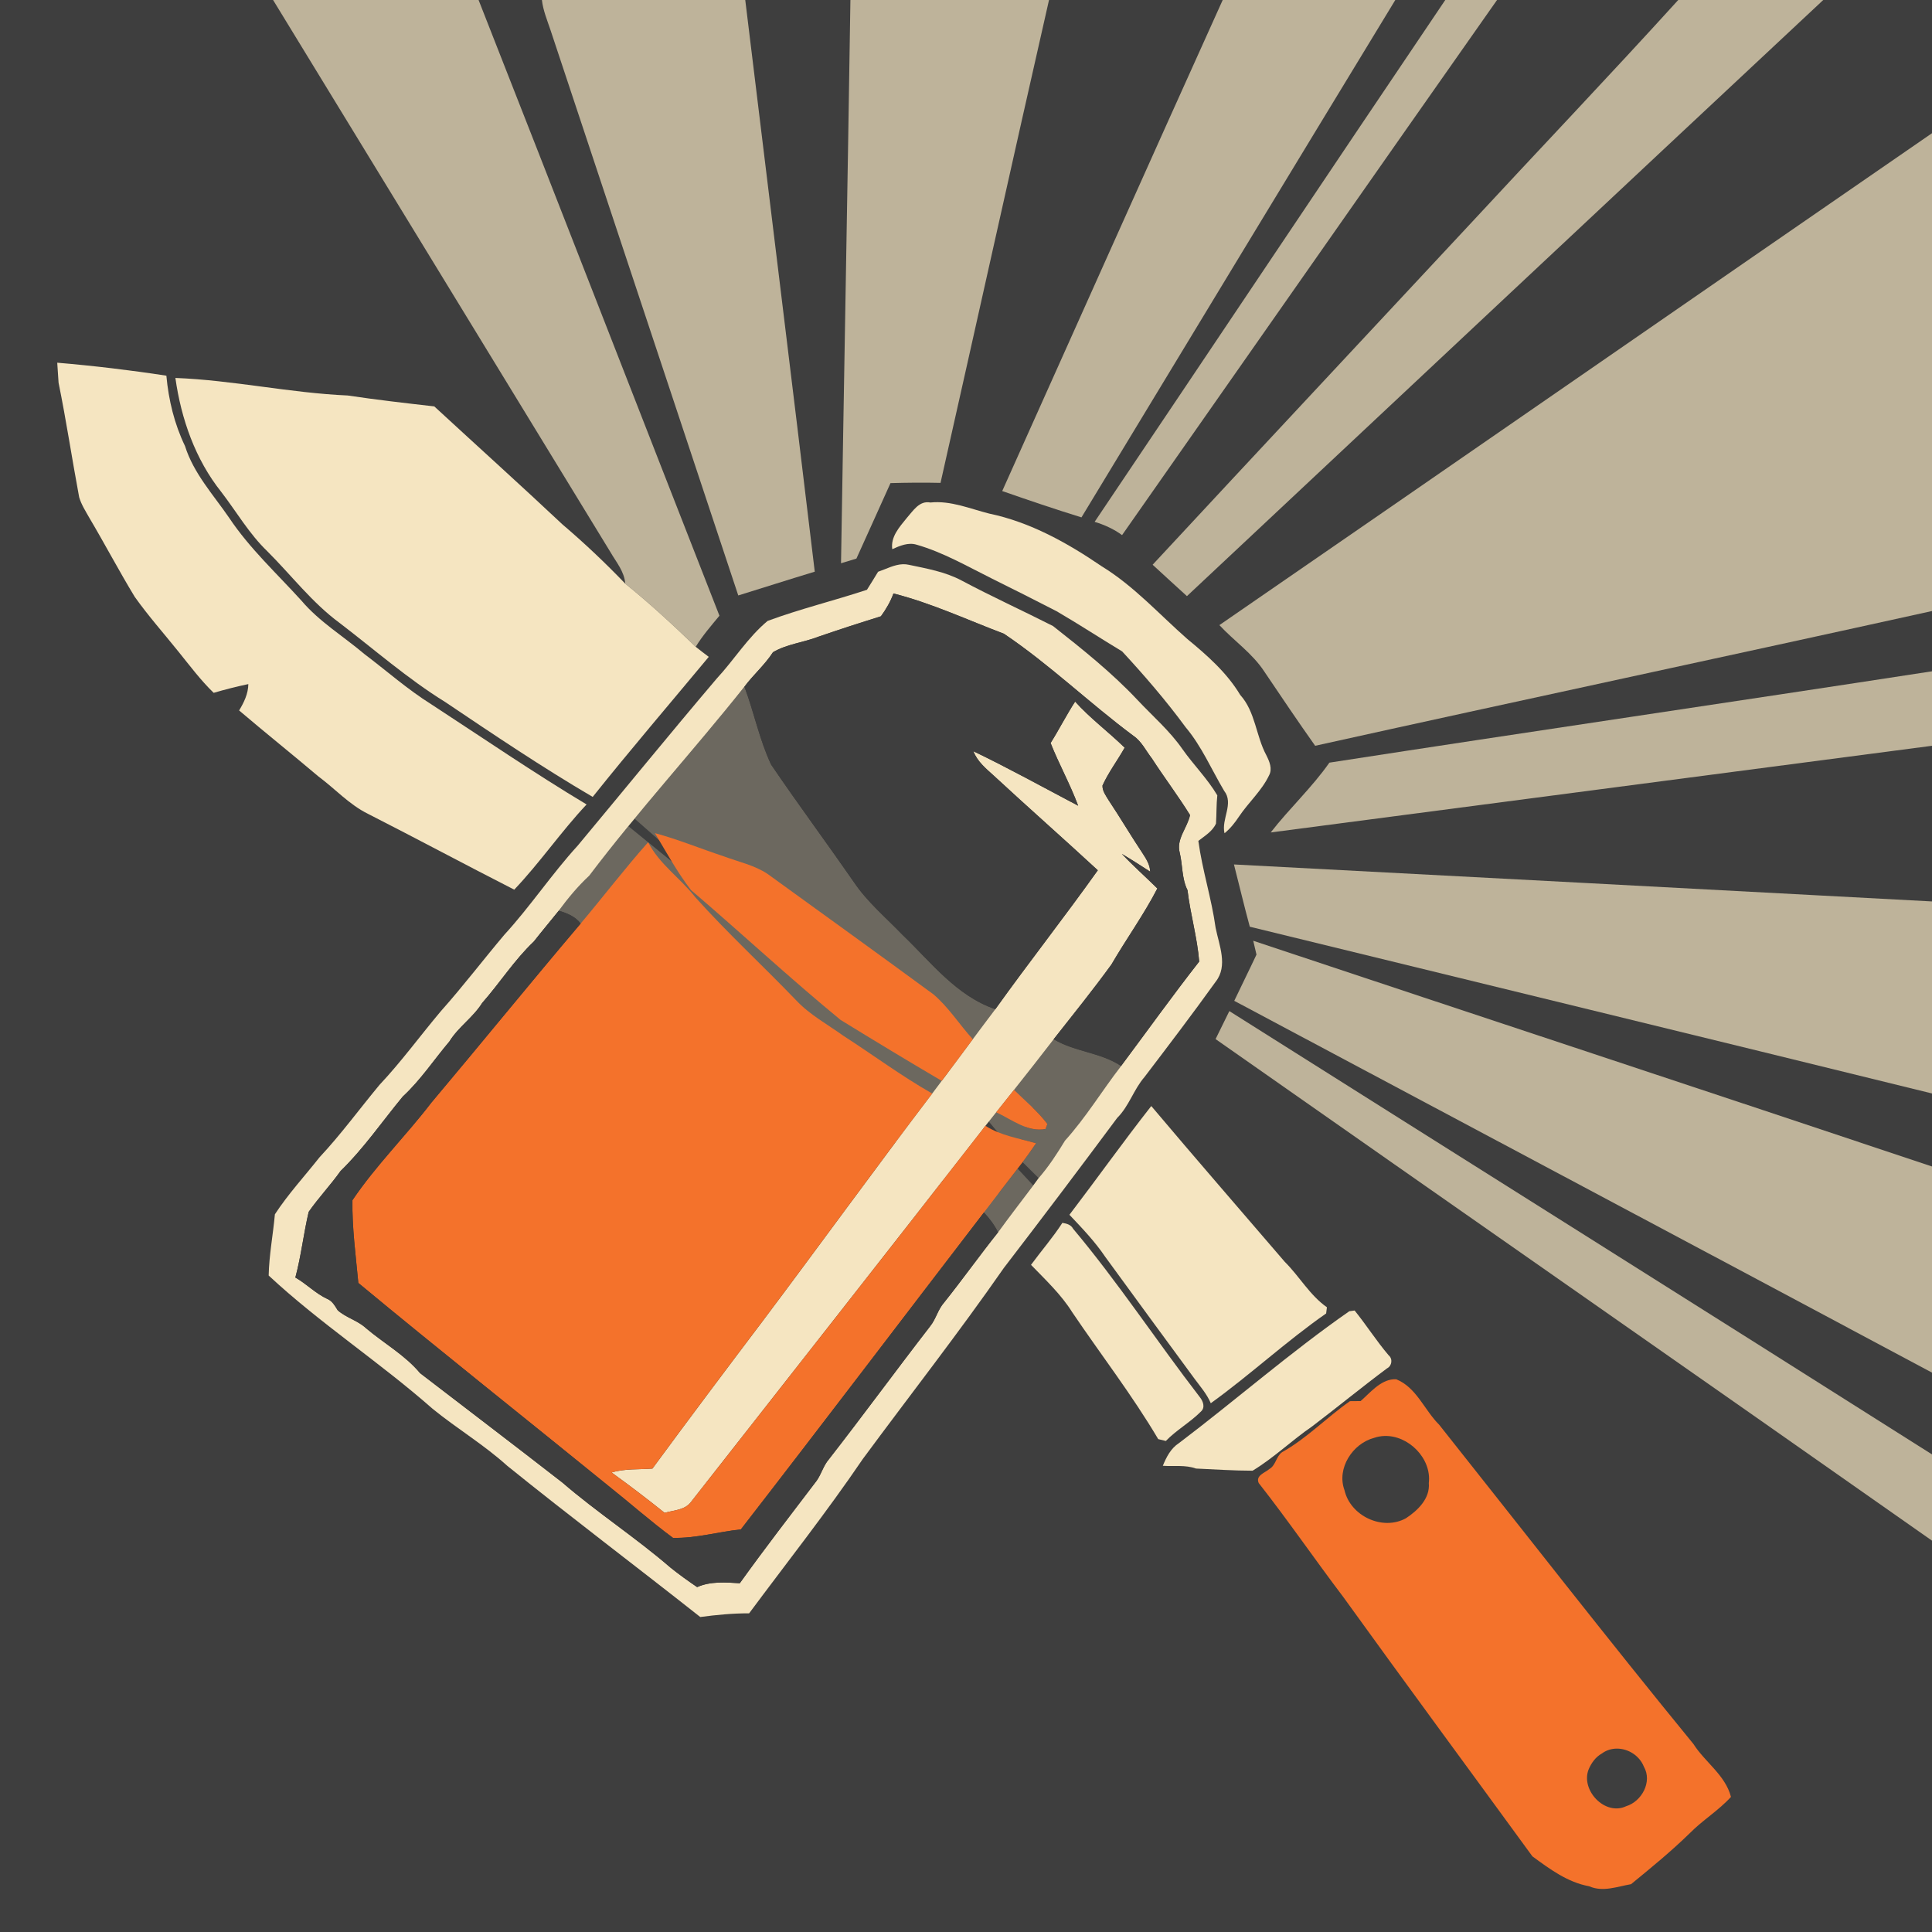
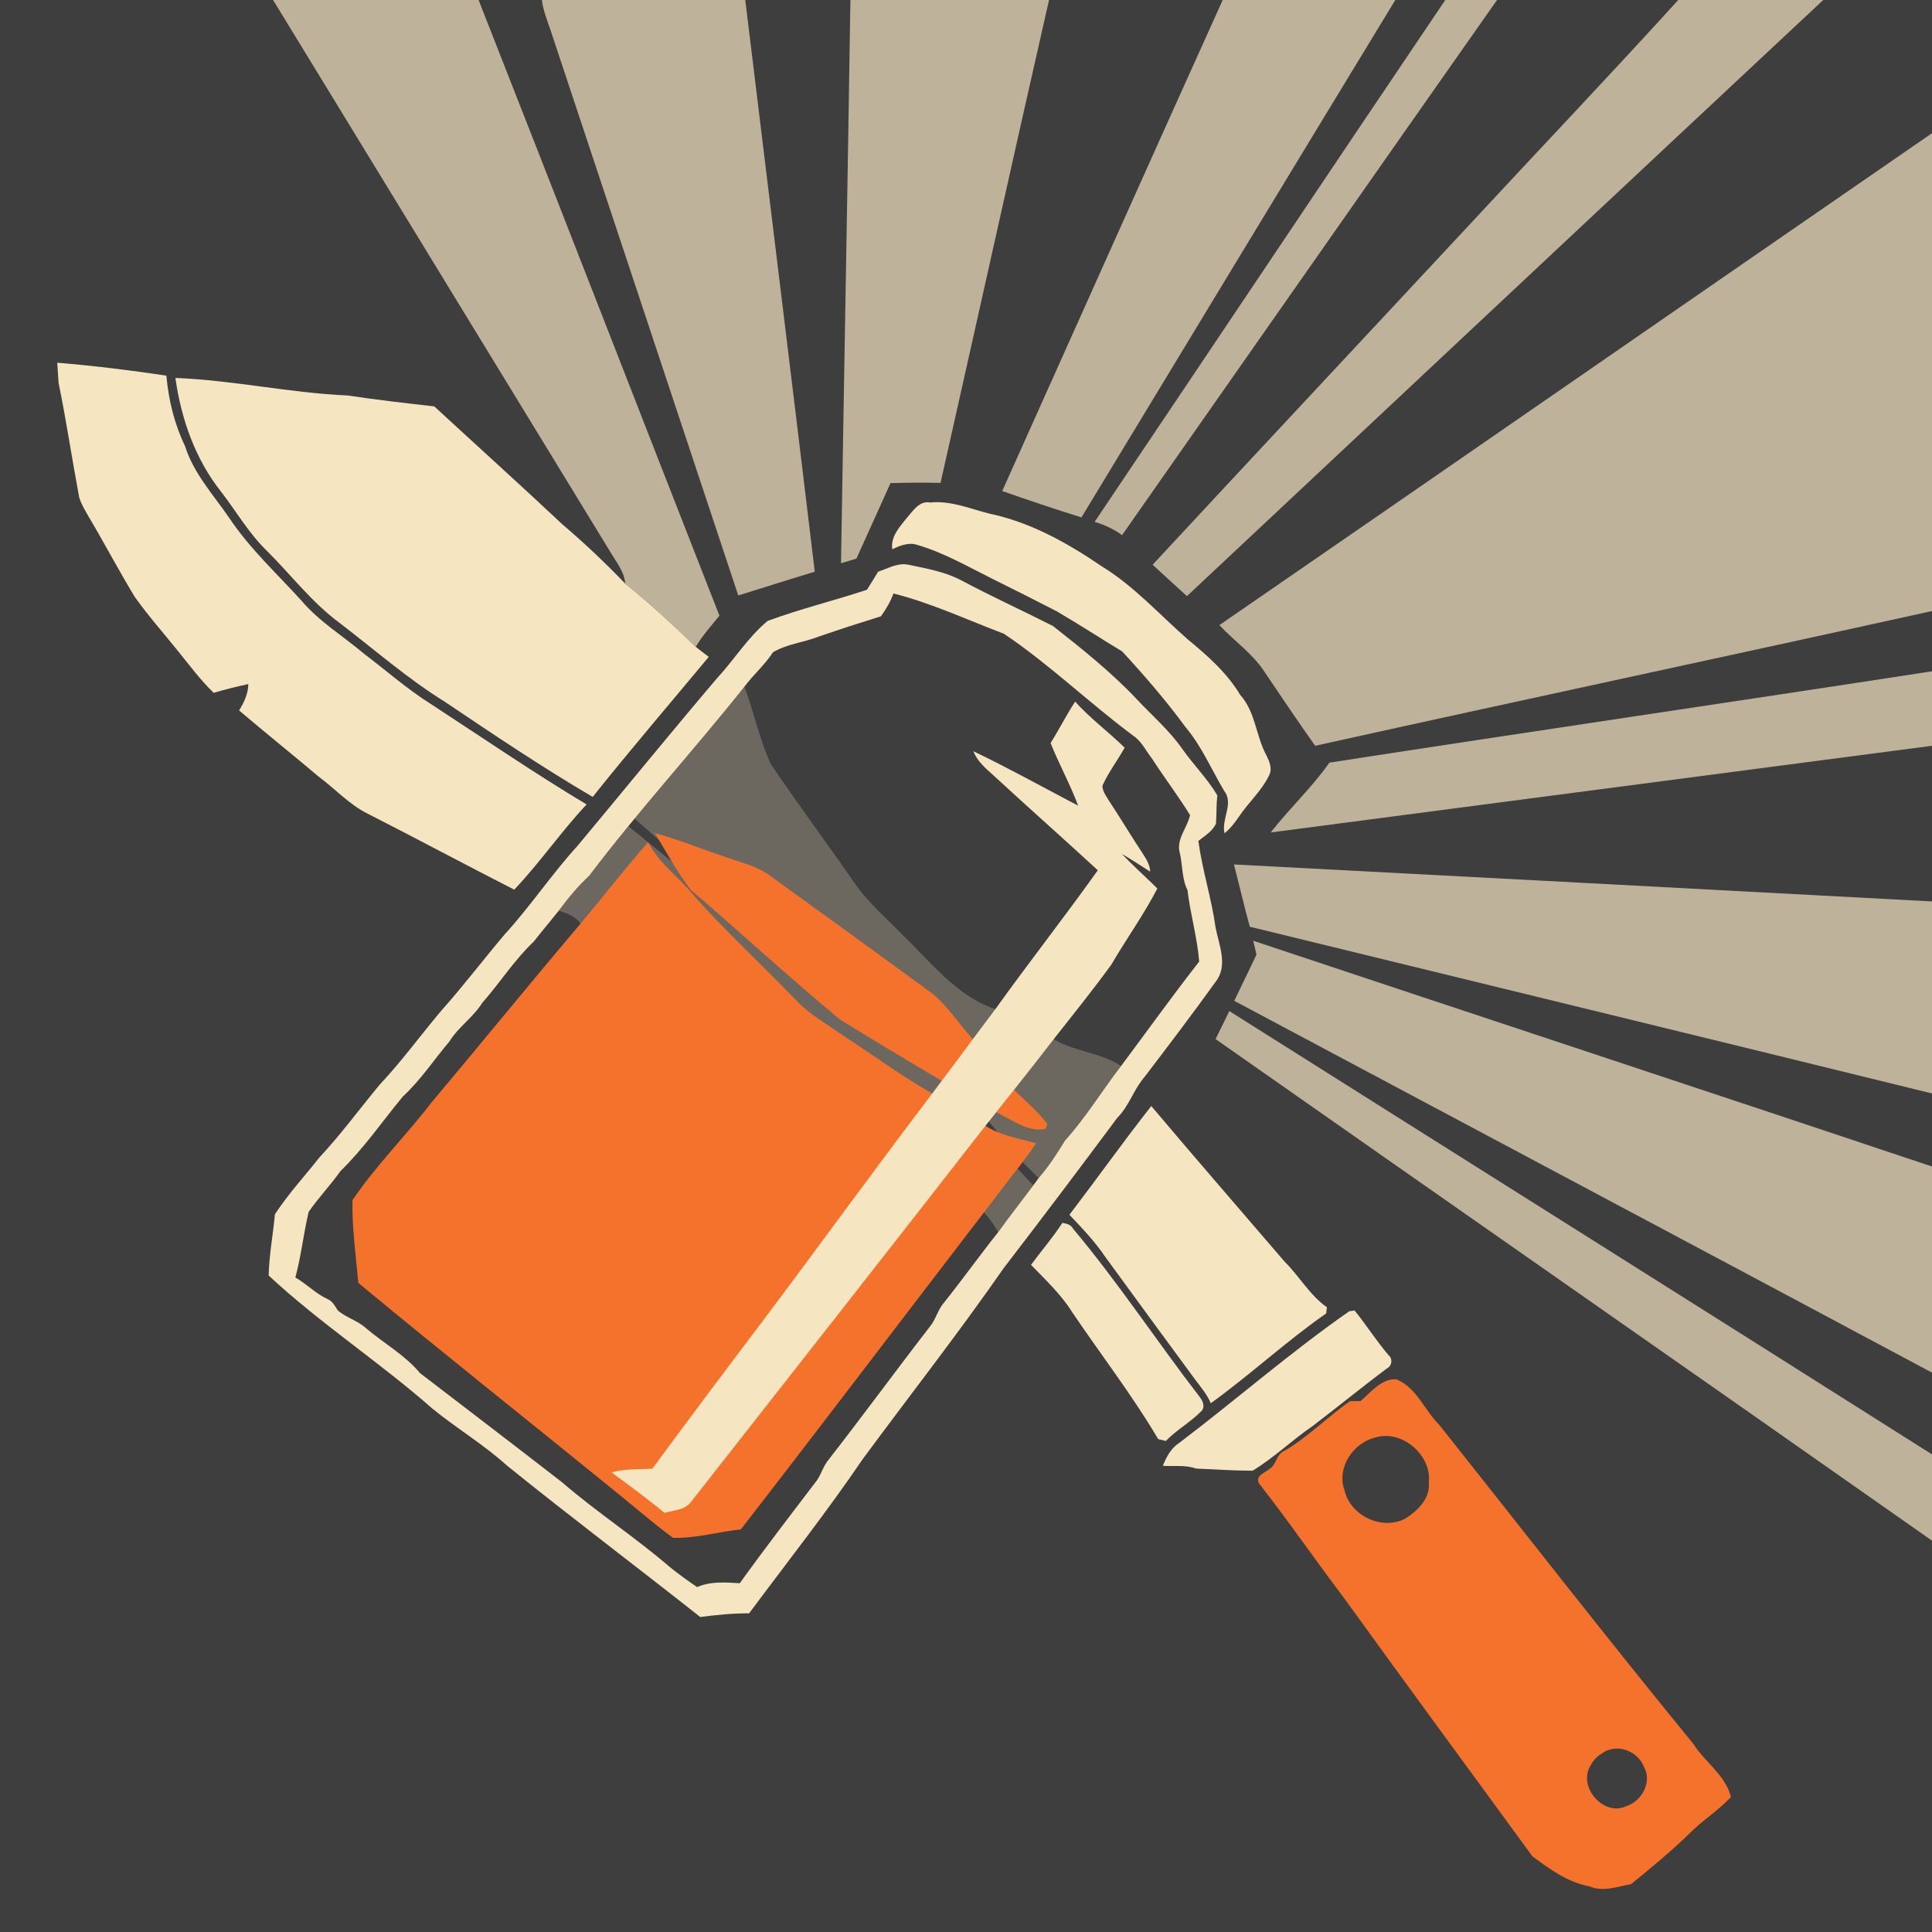
<svg xmlns="http://www.w3.org/2000/svg" width="1280" height="1280" viewBox="0 0 1024 1024" version="1.1" id="svg2">
  <defs id="defs72" />
-   <rect style="fill:#3e3e3e;fill-opacity:1;fill-rule:nonzero;stroke:none" id="rect3051" width="1024" height="1024" x="0" y="2.2737368e-013" />
-   <path d="m 144.74,0 108.92,0 c 42.78,108.68 85.04,217.58 127.66,326.34 -4.4,5.32 -8.96,10.56 -12.58,16.48 -12.06,-11.62 -24.34,-22.98 -37.36,-33.48 -0.42,-6.38 -4.76,-11.38 -7.82,-16.68 C 263.92,195.12 204.36,97.54 144.74,0 z" id="path6" style="fill:#beb39a" />
-   <path d="M 287.22,0 395,0 c 12.26,101 24.76,201.98 36.84,303 -13.54,4.1 -27.02,8.42 -40.54,12.6 C 358.12,215.7 324.96,115.82 291.78,15.94 290.02,10.7 287.86,5.54 287.22,0 z" id="path8" style="fill:#beb39a" />
-   <path d="M 450.74,0 556,0 c -19.4,85.26 -38.26,170.64 -57.5,255.94 -8.84,-0.22 -17.68,-0.12 -26.52,0.12 -6.04,13.34 -12,26.7 -18.06,40 -2.72,0.82 -5.44,1.66 -8.16,2.48 1.6,-99.52 3.48,-199.02 4.98,-298.54 z" id="path10" style="fill:#beb39a" />
-   <path d="m 648.06,0 91.48,0 C 683.98,91.32 628.58,182.76 573.2,274.22 c -14.1,-4.36 -28.08,-9.1 -42,-13.96 C 570.16,173.5 608.9,86.66 648.06,0 z" id="path12" style="fill:#beb39a" />
-   <path d="m 766.02,0 27.44,0 C 727.06,94.44 661,189.1 594.72,283.62 590.34,280.4 585.36,278.16 580.18,276.58 642.2,184.44 703.86,92.04 766.02,0 z" id="path14" style="fill:#beb39a" />
-   <path d="m 889.5,0 76.86,0 C 853.82,105.18 741.5,210.6 629.1,315.96 623,310.46 616.98,304.86 610.92,299.32 666.5,239.44 722.34,179.8 778,120.02 815.1,79.94 852.8,40.42 889.5,0 z" id="path16" style="fill:#beb39a" />
-   <path d="M 646.3,331.32 C 772.3,244.56 898.04,157.42 1024,70.6 l 0,253.26 c -108.92,24.06 -218.04,47.3 -326.94,71.42 -9.18,-12.96 -18.06,-26.14 -26.94,-39.32 -6.3,-9.68 -16.06,-16.26 -23.82,-24.64 z" id="path18" style="fill:#beb39a" />
-   <path d="m 30.34,192.24 c 19.34,1.64 38.66,3.94 57.84,6.88 1.18,12.94 4.24,25.58 9.88,37.3 4.56,14.52 15.02,25.8 23.46,38.12 10.82,16.2 25.24,29.46 38.26,43.82 9.5,11.2 22.24,18.88 33.36,28.3 11.82,8.94 22.96,18.82 35.56,26.7 27.3,17.82 54.22,36.24 82.2,53.02 -13.54,14.4 -24.74,30.86 -38.34,45.16 -25.92,-13.22 -51.58,-26.98 -77.5,-40.18 -9.96,-4.9 -17.46,-13.28 -26.28,-19.82 -13.92,-11.78 -28.16,-23.16 -42.04,-34.98 2.58,-4.28 4.82,-8.86 4.88,-13.98 -6.18,1.32 -12.3,2.84 -18.36,4.64 -6.94,-6.7 -12.7,-14.46 -18.74,-21.92 C 86.78,335.66 78.56,326.4 71.4,316.32 63.02,302.52 55.5,288.2 47.26,274.3 c -1.96,-3.48 -4.16,-6.9 -5.3,-10.76 -3.78,-20.2 -6.82,-40.56 -10.92,-60.7 -0.26,-3.54 -0.48,-7.06 -0.7,-10.6 z" id="path22" style="fill:#f5e5c1" />
-   <path d="m 92.96,200.32 c 30.6,1.18 60.74,7.96 91.34,9.3 15.24,2.28 30.56,4.04 45.88,5.78 22.62,20.86 45.48,41.46 67.92,62.54 11.62,9.88 22.72,20.4 33.28,31.4 13.02,10.5 25.3,21.86 37.36,33.48 2.28,1.82 4.58,3.58 6.92,5.32 -20.54,24.72 -41.46,49.12 -61.52,74.24 -26.74,-15.68 -52.46,-33 -78.18,-50.3 C 216.08,359.78 198.5,344.32 179.98,330.16 165.42,319.44 154.42,304.88 141.7,292.2 132.06,282.94 125.36,271.26 117.28,260.74 103.52,243.52 96,221.98 92.96,200.32 z" id="path24" style="fill:#f5e5c1" />
-   <path d="m 480.56,274.6 c 3.38,-3.78 6.64,-9.4 12.56,-8.26 10.84,-1.12 20.94,3.3 31.22,5.88 21.7,4.52 41.46,15.54 59.6,27.94 17.02,10.4 30.46,25.42 45.34,38.5 10.54,8.68 20.96,17.84 28.06,29.66 8.1,8.98 8.3,21.74 13.88,32.04 1.6,3.22 3.3,7.12 1.4,10.62 -3.92,8.2 -10.9,14.32 -15.9,21.78 -2.18,3.28 -4.62,6.4 -7.7,8.88 -1.82,-7.6 5.12,-15.7 -0.22,-22.52 -6.7,-11.28 -11.88,-23.56 -20.38,-33.66 -10.36,-14.1 -21.8,-27.38 -33.66,-40.2 -11.66,-7.02 -23.04,-14.5 -34.82,-21.34 -11.42,-5.86 -22.88,-11.68 -34.4,-17.36 -13,-6.46 -25.7,-13.84 -39.72,-17.86 -4.42,-1.36 -8.92,0.58 -12.9,2.38 -0.94,-6.58 3.82,-11.76 7.64,-16.48 z" id="path26" style="fill:#f5e5c1" />
-   <path style="fill:#6c685f;fill-opacity:1" d="m 394.55,363.95 c -18.87,23.757 -38.897,46.546 -58.2,69.95 l 22.75,20 133.1,102.25 46.4,55.7 2.75,-7.95 c 2.61,0.658 5.227,1.309 7.8,2.05 -2.3,3.38 -4.69,6.74 -7.15,10 0.017,0.017 0.033,0.033 0.05,0.05 2.784,2.803 5.627,5.597 8.45,8.4 5.34,-6.14 9.75,-12.93 13.95,-19.85 11.1,-12.28 19.65,-26.49 29.75,-39.55 -10.775,-7.163 -24.317,-7.507 -35.3,-13.95 -5.739,-4.443 -29.98,-15.974 -31.35,-16.15 -0.036,-0.013 -0.064,-0.038 -0.1,-0.05 l -0.05,0 c -20.534,-7.055 -33.897,-24.836 -49,-39.3 -8.84,-9.2 -18.76,-17.49 -25.9,-28.15 -14.44,-20.84 -29.56,-41.19 -43.8,-62.15 -6.2,-13.18 -9.03,-27.7 -14.15,-41.3 z m -61.5,73.95 c -7.059,8.628 -14.017,17.345 -20.75,26.25 -6.02,5.6 -11.27,11.93 -16.15,18.55 4.38,1.3 8.74,3.02 11.6,6.8 65.429,40.93 147.608,98.93 214,153.4 2.878,3.054 5.363,6.476 7.25,10.25 6.08,-8.38 12.41,-16.57 18.65,-24.85 -2.76,-2.96 -5.54,-5.94 -8.3,-8.9 -3.515,4.496 -6.987,9.012 -10.45,13.55 l 5.35,-8.75 2.6,-7.5 C 526.255,604.761 488.1,559.4 488.1,559.4 L 358.5,458.6 z M 547.3,587 c 2.793,2.731 5.448,5.571 7.8,8.7 l -0.95,2.7 c -3.615,0.723 -7.106,0.106 -10.5,-1.1 z" id="path3057" />
-   <path d="m 478.55,299.05 c -4.545,0.156 -8.893,2.554 -13.15,4 -1.92,3.22 -3.92,6.37 -5.9,9.55 -17.48,5.78 -35.39,10.12 -52.65,16.5 -10.52,8.76 -17.79,20.67 -27.05,30.65 -24.82,29.22 -49.04,58.99 -73.6,88.45 -13.76,15.06 -25.07,32.16 -38.85,47.2 -11.32,13.4 -21.92,27.35 -33.6,40.45 -10.96,12.98 -20.94,26.77 -32.6,39.15 -10.62,12.78 -20.44,26.26 -31.8,38.4 -7.92,10.02 -16.67,19.52 -23.65,30.2 -0.98,10.82 -3.06,21.57 -3.3,32.45 27.12,25.28 58.94,46.01 86.9,70.65 12.9,10.5 27.26,19.07 39.6,30.25 33.68,27.18 68.29,53.26 102.25,80.1 8.6,-1.14 17.22,-1.99 25.9,-1.95 20.2,-27.18 41.21,-53.78 60.25,-81.8 24.9,-33.74 50.79,-66.81 74.75,-101.25 20.26,-26.36 40.26,-52.87 60.1,-79.55 6.28,-6.24 8.71,-15.03 14.45,-21.65 12.74,-16.72 25.49,-33.47 37.75,-50.55 6.62,-8.42 1.79,-19.31 -0.05,-28.55 -2.14,-15.54 -7.05,-30.51 -9.15,-46.05 3.4,-2.68 7.51,-5.08 9.35,-9.2 0.34,-4.98 0.16,-9.99 0.7,-14.95 -5.22,-8.82 -12.57,-16.11 -18.45,-24.45 -6.76,-9.76 -15.84,-17.55 -23.9,-26.15 -13.62,-14.48 -29.19,-26.91 -44.75,-39.15 -16.1,-8.18 -32.56,-15.65 -48.5,-24.15 -8.64,-4.6 -18.42,-6.3 -27.9,-8.3 -1.073,-0.24 -2.101,-0.336 -3.15,-0.3 z m -5,15.5 c 20.14,5.1 39.13,14.01 58.55,21.35 24.18,16.26 45.19,36.67 68.55,54.05 4.4,2.94 6.67,7.92 9.85,12 6.56,10.14 13.89,19.79 20.25,30.05 -1.38,6.72 -7.45,12.7 -5.45,20 1.58,6.6 1.02,13.62 4.1,19.8 1.5,12.7 5.18,25.09 6.2,37.85 -14.2,18.14 -27.62,36.89 -41.4,55.35 -10.1,13.06 -18.65,27.27 -29.75,39.55 -4.2,6.92 -8.61,13.71 -13.95,19.85 -0.72,0.96 -2.13,2.92 -2.85,3.9 -6.24,8.28 -12.57,16.47 -18.65,24.85 -9.76,12.22 -18.84,24.98 -28.6,37.2 -3.3,3.7 -4.3,8.76 -7.4,12.6 -18.08,23.36 -35.54,47.25 -53.7,70.55 -2.88,3.34 -3.95,7.74 -6.45,11.3 -13.72,18.02 -27.55,35.95 -40.75,54.35 -7.54,-0.46 -15.52,-1.11 -22.6,2.05 -4.84,-3.3 -9.64,-6.72 -14.2,-10.4 -18.38,-15.88 -38.8,-29.12 -57.2,-45 -25.02,-19.48 -50.31,-38.66 -75.45,-58 -8.04,-9.64 -19.2,-15.79 -28.7,-23.85 -4.4,-4.08 -10.47,-5.49 -14.95,-9.45 -1.46,-2.3 -2.81,-4.9 -5.45,-6 -6.28,-2.88 -11.04,-8 -17,-11.4 3.08,-11.46 4.33,-23.28 7.05,-34.8 5.24,-7.52 11.6,-14.17 16.9,-21.65 12.3,-11.96 22.08,-26.25 33,-39.45 9.38,-8.66 16.48,-19.48 24.7,-29.2 4.76,-7.72 12.55,-12.7 17.35,-20.4 9.4,-10.64 17.06,-22.8 27.4,-32.6 4.32,-5.52 8.82,-10.84 13.2,-16.3 4.88,-6.62 10.13,-12.95 16.15,-18.55 26.1,-34.52 55.37,-66.36 82.25,-100.2 4.74,-6.36 10.83,-11.55 15.15,-18.25 7.38,-4.36 16.18,-5.15 24.1,-8.25 10.98,-3.78 22.02,-7.36 33.1,-10.8 2.72,-3.74 5.07,-7.76 6.65,-12.1 z" id="path28" style="fill:#f5e5c1" />
-   <path d="M 704.6,404.22 C 811.02,387.76 917.58,372.18 1024,355.8 l 0,39.48 c -116.84,15.32 -233.66,30.66 -350.5,45.94 9.9,-12.74 21.86,-23.78 31.1,-37 z" id="path32" style="fill:#beb39a" />
-   <path d="m 556.84,393.82 c 4.54,-7.22 8.36,-14.82 13,-21.96 8.02,8.92 17.7,16.06 26.26,24.42 -3.8,6.78 -8.56,13.02 -11.76,20.08 -0.08,2.92 1.8,5.34 3.22,7.72 6.2,9.3 11.86,18.94 18.08,28.26 1.9,2.92 3.86,6 3.98,9.66 -4.96,-3.2 -9.9,-6.4 -14.98,-9.4 6,6.36 12.56,12.16 18.78,18.3 -7.14,13.86 -16.46,26.74 -24.34,40.3 -9.8,13.5 -20.3,26.5 -30.62,39.62 -6.94,9 -13.94,17.94 -21.02,26.84 -3.16,3.94 -6.3,7.9 -9.44,11.86 -1.92,2.38 -3.84,4.78 -5.7,7.18 -51.88,66.72 -104.16,133.12 -156.26,199.62 -3.3,4.12 -9.1,4.14 -13.78,5.52 -9.18,-7.38 -18.56,-14.5 -28.1,-21.38 7,-2.14 14.42,-1.52 21.64,-2.08 19.26,-26.2 38.78,-52.18 58.38,-78.12 30.14,-40.1 59.54,-80.74 89.92,-120.66 1.68,-2.24 3.36,-4.48 5.04,-6.72 5.5,-7.34 11.02,-14.68 16.46,-22.06 3.94,-5.36 8,-10.62 11.96,-15.94 17.74,-24.8 36.62,-48.78 54.3,-73.62 -18.22,-16.82 -36.82,-33.2 -55.02,-50.04 -4.2,-3.82 -8.86,-7.58 -10.92,-13.06 18.78,9.04 37.06,19.16 55.52,28.88 -4.2,-11.36 -10.14,-21.96 -14.6,-33.22 z" id="path36" style="fill:#f5e5c1" />
-   <path d="m 654.02,458.18 c 123.32,6.46 246.66,13.02 369.98,19.6 l 0,101.78 C 903.52,549.92 782.94,520.64 662.42,491.18 c -2.98,-10.94 -5.58,-22 -8.4,-33 z" id="path42" style="fill:#beb39a" />
-   <path d="m 664.24,498.62 c 119.9,39.98 239.92,79.54 359.76,119.64 l 0,109.26 C 900.8,661.68 777.44,596.18 654.18,530.46 c 3.88,-8.2 7.94,-16.3 11.78,-24.5 -0.42,-1.84 -1.28,-5.5 -1.72,-7.34 z" id="path46" style="fill:#beb39a" />
-   <path d="m 644.28,550.74 c 2.4,-4.96 4.84,-9.92 7.3,-14.84 C 775.7,614.26 900,692.34 1024,770.86 l 0,45.72 C 897.58,727.76 770.78,639.44 644.28,550.74 z" id="path48" style="fill:#beb39a" />
-   <path d="m 566.82,643.86 c 14.58,-19.12 28.52,-38.72 43.38,-57.64 23.38,27.74 47.18,55.08 70.78,82.6 7.78,7.7 13.24,17.72 22.32,24.06 -0.1,0.82 -0.32,2.46 -0.42,3.28 -21.18,14.76 -40.2,32.48 -61.14,47.58 -2.04,-4.84 -5.52,-8.8 -8.6,-12.96 -15.82,-21.5 -31.6,-43.04 -47.32,-64.6 -5.48,-8.14 -12.28,-15.22 -19,-22.32 z" id="path54" style="fill:#f5e5c1" />
-   <path d="m 563.08,648.14 c 2.24,0.38 4.52,0.92 5.7,3.14 23.92,28.5 44.38,59.7 67.1,89.16 1.76,2.18 3.1,5.58 0.56,7.78 -5.7,5.72 -12.9,9.7 -18.52,15.52 -1.02,-0.24 -3.02,-0.74 -4.04,-0.98 -13.78,-23.3 -30.44,-44.84 -45.6,-67.28 -5.92,-9.46 -14.12,-17.12 -21.82,-25.08 5.48,-7.48 11.6,-14.48 16.62,-22.26 z" id="path60" style="fill:#f5e5c1" />
-   <path d="m 715.16,694.98 c 0.7,-0.08 2.1,-0.28 2.82,-0.38 6.24,7.72 11.56,16.14 18.02,23.72 2.26,1.84 1.8,5.6 -0.82,6.92 -13.44,10.02 -26.38,20.64 -39.72,30.78 -10.82,7.42 -20.36,16.72 -31.56,23.48 -10,0 -20,-0.7 -30,-1.14 -5.62,-2.04 -11.74,-1.04 -17.58,-1.46 1.86,-4.58 4.24,-9.24 8.52,-12 30.34,-22.98 59.12,-48.2 90.32,-69.92 z" id="path62" style="fill:#f5e5c1" />
-   <path d="m 738.6,731.05 c -7.083,0.51 -12.35,7.088 -17.45,11.55 -1.4,0.02 -4.25,0.05 -5.65,0.05 -12.34,8.62 -22.84,19.69 -36,27.05 -3.16,2.24 -3.28,6.96 -6.7,8.9 -2.26,2 -7.47,3.41 -5.65,7.45 15.46,19.66 29.63,40.36 44.75,60.3 33.18,46.04 66.88,91.69 100.3,137.55 9.14,6.7 18.63,13.77 30.05,15.85 7.32,3.22 14.89,0.18 22.25,-1.1 10.62,-8.7 21.26,-17.4 31.1,-27 6.82,-6.94 15.27,-12.03 21.85,-19.25 -2.96,-11.54 -13.74,-18.37 -19.9,-28.05 -45.66,-55.82 -89.91,-112.76 -134.75,-169.2 -7.82,-7.74 -12.01,-19.76 -22.75,-24.1 -0.489,-0.022 -0.978,-0.034 -1.45,0 z m -4.85,30.05 c 12.752,-0.45 25.108,11.877 23.55,24.95 0.74,8.2 -5.9,14.6 -12.2,18.7 -12.44,6.76 -29.4,-1.29 -32.5,-14.95 -4.26,-11.5 4.3,-24.7 15.7,-27.7 1.798,-0.62 3.628,-0.936 5.45,-1 z M 856.9,926.8 c 6.05,-0.053 12.062,3.701 14.4,9.6 4.58,7.98 -1.15,18.43 -9.45,20.95 -11.14,5.24 -24.08,-8.4 -19.9,-19.4 1.44,-3.46 3.73,-6.69 7.05,-8.55 2.4,-1.775 5.15,-2.576 7.9,-2.6 z" id="path64" style="fill:#f4722b" />
-   <path id="path3055" d="m 473.56,314.56 c 20.14,5.1 39.14,14 58.56,21.34 24.18,16.26 45.18,36.66 68.54,54.04 4.4,2.94 6.66,7.94 9.84,12.02 6.56,10.14 13.88,19.78 20.24,30.04 -1.38,6.72 -7.46,12.72 -5.46,20.02 1.58,6.6 1.04,13.6 4.12,19.78 1.5,12.7 5.18,25.08 6.2,37.84 -14.2,18.14 -27.62,36.88 -41.4,55.34 -10.92,-7.26 -24.68,-7.46 -35.74,-14.16 10.32,-13.12 20.82,-26.12 30.62,-39.62 7.88,-13.56 17.2,-26.44 24.34,-40.3 -6.22,-6.14 -12.78,-11.94 -18.78,-18.3 5.08,3 10.02,6.2 14.98,9.4 -0.12,-3.66 -2.08,-6.74 -3.98,-9.66 -6.22,-9.32 -11.88,-18.96 -18.08,-28.26 -1.42,-2.38 -3.3,-4.8 -3.22,-7.72 3.2,-7.06 7.96,-13.3 11.76,-20.08 -8.56,-8.36 -18.24,-15.5 -26.26,-24.42 -4.64,7.14 -8.46,14.74 -13,21.96 4.46,11.26 10.4,21.86 14.6,33.22 -18.46,-9.72 -36.74,-19.84 -55.52,-28.88 2.06,5.48 6.72,9.24 10.92,13.06 18.2,16.84 36.8,33.22 55.02,50.04 -17.68,24.84 -36.56,48.82 -54.3,73.62 -20.62,-7.02 -34,-24.82 -49.14,-39.32 -8.84,-9.2 -18.8,-17.48 -25.94,-28.14 -14.44,-20.84 -29.54,-41.22 -43.78,-62.18 -6.2,-13.18 -9.02,-27.68 -14.14,-41.28 4.74,-6.36 10.8,-11.56 15.12,-18.26 7.38,-4.36 16.22,-5.14 24.14,-8.24 10.98,-3.78 22.02,-7.38 33.1,-10.82 2.72,-3.74 5.06,-7.74 6.64,-12.08 z" style="fill:#3e3e3e" />
-   <path id="path3059" d="m 347.12,441.58 c 12.44,3.36 24.38,8.3 36.62,12.34 7.76,2.9 16.08,4.62 23.06,9.26 29.36,21.24 58.76,42.44 87.96,63.86 8.06,6.86 13.74,15.98 20.84,23.78 -5.44,7.38 -10.96,14.72 -16.46,22.06 -17.98,-10.56 -35.84,-21.38 -53.62,-32.3 -27.04,-22.22 -52.7,-46.12 -79.3,-68.84 -7.26,-9.42 -13,-19.98 -19.1,-30.16 z" style="fill:#f4722b" />
-   <path id="path3061" d="m 307.76,489.5 c 12.02,-14.28 23.36,-29.12 35.76,-43.1 5.94,11.62 17.06,19 24.96,29.1 17.02,18.98 35.8,36.26 53.46,54.64 7.18,7.68 16.54,12.72 25,18.8 15.76,10.16 30.84,21.38 47.16,30.66 -30.38,39.92 -59.78,80.56 -89.92,120.66 -19.6,25.94 -39.12,51.92 -58.38,78.12 -7.22,0.56 -14.64,-0.06 -21.64,2.08 9.54,6.88 18.92,14 28.1,21.38 4.68,-1.38 10.48,-1.4 13.78,-5.52 52.1,-66.5 104.38,-132.9 156.26,-199.62 8.12,5.24 17.74,6.62 26.84,9.24 -2.3,3.38 -4.66,6.74 -7.12,10 -0.68,0.86 -2,2.6 -2.68,3.46 -6.02,7.7 -11.9,15.52 -17.86,23.26 -42.96,55.96 -85.58,112.18 -128.8,167.94 -12,1.3 -23.88,4.8 -35.98,4.5 -11.76,-8.68 -22.74,-18.42 -34.18,-27.52 -44.16,-35.9 -88.8,-71.28 -132.6,-107.6 -1.34,-14.52 -3.36,-29.2 -3.12,-43.84 12.34,-18.34 28.32,-34.08 41.78,-51.66 26.54,-31.54 52.52,-63.56 79.18,-94.98 z" style="fill:#f4722b" />
-   <path id="path3063" d="m 282.94,499.02 c 4.32,-5.52 8.84,-10.88 13.22,-16.34 4.38,1.3 8.74,3.04 11.6,6.82 -26.66,31.42 -52.64,63.44 -79.18,94.98 -13.46,17.58 -29.44,33.32 -41.78,51.66 -0.24,14.64 1.78,29.32 3.12,43.84 43.8,36.32 88.44,71.7 132.6,107.6 11.44,9.1 22.42,18.84 34.18,27.52 12.1,0.3 23.98,-3.2 35.98,-4.5 43.22,-55.76 85.84,-111.98 128.8,-167.94 2.98,3.12 5.58,6.6 7.52,10.48 -9.76,12.22 -18.82,25 -28.58,37.22 -3.3,3.7 -4.34,8.76 -7.44,12.6 -18.08,23.36 -35.52,47.22 -53.68,70.52 -2.88,3.34 -3.94,7.76 -6.44,11.32 -13.72,18.02 -27.56,35.94 -40.76,54.34 -7.54,-0.46 -15.52,-1.1 -22.6,2.06 -4.84,-3.3 -9.62,-6.7 -14.18,-10.38 -18.38,-15.88 -38.84,-29.14 -57.24,-45.02 -25.02,-19.48 -50.28,-38.66 -75.42,-58 -8.04,-9.64 -19.2,-15.8 -28.7,-23.86 -4.4,-4.08 -10.48,-5.5 -14.96,-9.46 -1.46,-2.3 -2.8,-4.88 -5.44,-5.98 -6.28,-2.88 -11.06,-7.98 -17.02,-11.38 3.08,-11.46 4.36,-23.28 7.08,-34.8 5.24,-7.52 11.6,-14.2 16.9,-21.68 12.3,-11.96 22.04,-26.26 32.96,-39.46 9.38,-8.66 16.48,-19.46 24.7,-29.18 4.76,-7.72 12.56,-12.68 17.36,-20.38 9.4,-10.64 17.06,-22.8 27.4,-32.6 z" style="fill:#3e3e3e" />
-   <path id="path3067" d="m 528,589.52 c 3.14,-3.96 6.28,-7.92 9.44,-11.86 6,5.9 12.6,11.3 17.68,18.06 l -0.96,2.66 c -9.4,1.88 -17.96,-5.06 -26.16,-8.86 z" style="fill:#f4722b" />
+   <g id="layer1" style="display:inline">
+     <rect style="fill:#3e3e3e;fill-opacity:1;fill-rule:nonzero;stroke:none" id="rect3051" width="1024" height="1024" x="0" y="2.2737368e-013" />
+   </g>
+   <g id="layer2" style="display:inline">
+     <path d="m 144.74,0 108.92,0 c 42.78,108.68 85.04,217.58 127.66,326.34 -4.4,5.32 -8.96,10.56 -12.58,16.48 -12.06,-11.62 -24.34,-22.98 -37.36,-33.48 -0.42,-6.38 -4.76,-11.38 -7.82,-16.68 C 263.92,195.12 204.36,97.54 144.74,0 z" id="path6" style="fill:#beb39a" />
+     <path d="M 287.22,0 395,0 c 12.26,101 24.76,201.98 36.84,303 -13.54,4.1 -27.02,8.42 -40.54,12.6 C 358.12,215.7 324.96,115.82 291.78,15.94 290.02,10.7 287.86,5.54 287.22,0 z" id="path8" style="fill:#beb39a" />
+     <path d="M 450.74,0 556,0 c -19.4,85.26 -38.26,170.64 -57.5,255.94 -8.84,-0.22 -17.68,-0.12 -26.52,0.12 -6.04,13.34 -12,26.7 -18.06,40 -2.72,0.82 -5.44,1.66 -8.16,2.48 1.6,-99.52 3.48,-199.02 4.98,-298.54 z" id="path10" style="fill:#beb39a" />
+     <path d="m 648.06,0 91.48,0 C 683.98,91.32 628.58,182.76 573.2,274.22 c -14.1,-4.36 -28.08,-9.1 -42,-13.96 C 570.16,173.5 608.9,86.66 648.06,0 z" id="path12" style="fill:#beb39a" />
+     <path d="m 766.02,0 27.44,0 C 727.06,94.44 661,189.1 594.72,283.62 590.34,280.4 585.36,278.16 580.18,276.58 642.2,184.44 703.86,92.04 766.02,0 z" id="path14" style="fill:#beb39a" />
+     <path d="m 889.5,0 76.86,0 C 853.82,105.18 741.5,210.6 629.1,315.96 623,310.46 616.98,304.86 610.92,299.32 666.5,239.44 722.34,179.8 778,120.02 815.1,79.94 852.8,40.42 889.5,0 z" id="path16" style="fill:#beb39a" />
+     <path d="M 646.3,331.32 C 772.3,244.56 898.04,157.42 1024,70.6 l 0,253.26 c -108.92,24.06 -218.04,47.3 -326.94,71.42 -9.18,-12.96 -18.06,-26.14 -26.94,-39.32 -6.3,-9.68 -16.06,-16.26 -23.82,-24.64 z" id="path18" style="fill:#beb39a" />
+     <path d="m 30.34,192.24 c 19.34,1.64 38.66,3.94 57.84,6.88 1.18,12.94 4.24,25.58 9.88,37.3 4.56,14.52 15.02,25.8 23.46,38.12 10.82,16.2 25.24,29.46 38.26,43.82 9.5,11.2 22.24,18.88 33.36,28.3 11.82,8.94 22.96,18.82 35.56,26.7 27.3,17.82 54.22,36.24 82.2,53.02 -13.54,14.4 -24.74,30.86 -38.34,45.16 -25.92,-13.22 -51.58,-26.98 -77.5,-40.18 -9.96,-4.9 -17.46,-13.28 -26.28,-19.82 -13.92,-11.78 -28.16,-23.16 -42.04,-34.98 2.58,-4.28 4.82,-8.86 4.88,-13.98 -6.18,1.32 -12.3,2.84 -18.36,4.64 -6.94,-6.7 -12.7,-14.46 -18.74,-21.92 C 86.78,335.66 78.56,326.4 71.4,316.32 63.02,302.52 55.5,288.2 47.26,274.3 c -1.96,-3.48 -4.16,-6.9 -5.3,-10.76 -3.78,-20.2 -6.82,-40.56 -10.92,-60.7 -0.26,-3.54 -0.48,-7.06 -0.7,-10.6 z" id="path22" style="fill:#f5e5c1" />
+     <path d="m 92.96,200.32 c 30.6,1.18 60.74,7.96 91.34,9.3 15.24,2.28 30.56,4.04 45.88,5.78 22.62,20.86 45.48,41.46 67.92,62.54 11.62,9.88 22.72,20.4 33.28,31.4 13.02,10.5 25.3,21.86 37.36,33.48 2.28,1.82 4.58,3.58 6.92,5.32 -20.54,24.72 -41.46,49.12 -61.52,74.24 -26.74,-15.68 -52.46,-33 -78.18,-50.3 C 216.08,359.78 198.5,344.32 179.98,330.16 165.42,319.44 154.42,304.88 141.7,292.2 132.06,282.94 125.36,271.26 117.28,260.74 103.52,243.52 96,221.98 92.96,200.32 z" id="path24" style="fill:#f5e5c1" />
+     <path d="m 480.56,274.6 c 3.38,-3.78 6.64,-9.4 12.56,-8.26 10.84,-1.12 20.94,3.3 31.22,5.88 21.7,4.52 41.46,15.54 59.6,27.94 17.02,10.4 30.46,25.42 45.34,38.5 10.54,8.68 20.96,17.84 28.06,29.66 8.1,8.98 8.3,21.74 13.88,32.04 1.6,3.22 3.3,7.12 1.4,10.62 -3.92,8.2 -10.9,14.32 -15.9,21.78 -2.18,3.28 -4.62,6.4 -7.7,8.88 -1.82,-7.6 5.12,-15.7 -0.22,-22.52 -6.7,-11.28 -11.88,-23.56 -20.38,-33.66 -10.36,-14.1 -21.8,-27.38 -33.66,-40.2 -11.66,-7.02 -23.04,-14.5 -34.82,-21.34 -11.42,-5.86 -22.88,-11.68 -34.4,-17.36 -13,-6.46 -25.7,-13.84 -39.72,-17.86 -4.42,-1.36 -8.92,0.58 -12.9,2.38 -0.94,-6.58 3.82,-11.76 7.64,-16.48 z" id="path26" style="fill:#f5e5c1" />
+     <path style="fill:#6c685f;fill-opacity:1" d="m 394.55,363.95 c -18.87,23.757 -38.897,46.546 -58.2,69.95 l 22.75,20 133.1,102.25 46.4,55.7 3.4,4.1 c 0.017,0.017 0.033,0.033 0.05,0.05 2.784,2.803 5.627,5.597 8.45,8.4 5.34,-6.14 9.75,-12.93 13.95,-19.85 11.1,-12.28 19.65,-26.49 29.75,-39.55 -10.775,-7.163 -24.317,-7.507 -35.3,-13.95 -5.739,-4.443 -29.98,-15.974 -31.35,-16.15 -0.036,-0.013 -0.064,-0.038 -0.1,-0.05 l -0.05,0 c -20.534,-7.055 -33.897,-24.836 -49,-39.3 -8.84,-9.2 -18.76,-17.49 -25.9,-28.15 -14.44,-20.84 -29.56,-41.19 -43.8,-62.15 -6.2,-13.18 -9.03,-27.7 -14.15,-41.3 z m -61.5,73.95 c -7.059,8.628 -14.017,17.345 -20.75,26.25 -6.02,5.6 -11.27,11.93 -16.15,18.55 4.38,1.3 8.74,3.02 11.6,6.8 65.429,40.93 147.608,98.93 214,153.4 2.878,3.054 5.363,6.476 7.25,10.25 6.08,-8.38 12.41,-16.57 18.65,-24.85 -2.76,-2.96 -5.54,-5.94 -8.3,-8.9 l -2.5,-2.7 C 526.255,604.761 488.1,559.4 488.1,559.4 L 358.5,458.6 z" id="path3057" />
+     <path d="m 478.55,299.05 c -4.545,0.156 -8.893,2.554 -13.15,4 -1.92,3.22 -3.92,6.37 -5.9,9.55 -17.48,5.78 -35.39,10.12 -52.65,16.5 -10.52,8.76 -17.79,20.67 -27.05,30.65 -24.82,29.22 -49.04,58.99 -73.6,88.45 -13.76,15.06 -25.07,32.16 -38.85,47.2 -11.32,13.4 -21.92,27.35 -33.6,40.45 -10.96,12.98 -20.94,26.77 -32.6,39.15 -10.62,12.78 -20.44,26.26 -31.8,38.4 -7.92,10.02 -16.67,19.52 -23.65,30.2 -0.98,10.82 -3.06,21.57 -3.3,32.45 27.12,25.28 58.94,46.01 86.9,70.65 12.9,10.5 27.26,19.07 39.6,30.25 33.68,27.18 68.29,53.26 102.25,80.1 8.6,-1.14 17.22,-1.99 25.9,-1.95 20.2,-27.18 41.21,-53.78 60.25,-81.8 24.9,-33.74 50.79,-66.81 74.75,-101.25 20.26,-26.36 40.26,-52.87 60.1,-79.55 6.28,-6.24 8.71,-15.03 14.45,-21.65 12.74,-16.72 25.49,-33.47 37.75,-50.55 6.62,-8.42 1.79,-19.31 -0.05,-28.55 -2.14,-15.54 -7.05,-30.51 -9.15,-46.05 3.4,-2.68 7.51,-5.08 9.35,-9.2 0.34,-4.98 0.16,-9.99 0.7,-14.95 -5.22,-8.82 -12.57,-16.11 -18.45,-24.45 -6.76,-9.76 -15.84,-17.55 -23.9,-26.15 -13.62,-14.48 -29.19,-26.91 -44.75,-39.15 -16.1,-8.18 -32.56,-15.65 -48.5,-24.15 -8.64,-4.6 -18.42,-6.3 -27.9,-8.3 -1.073,-0.24 -2.101,-0.336 -3.15,-0.3 z m -5,15.5 c 20.14,5.1 39.13,14.01 58.55,21.35 24.18,16.26 45.19,36.67 68.55,54.05 4.4,2.94 6.67,7.92 9.85,12 6.56,10.14 13.89,19.79 20.25,30.05 -1.38,6.72 -7.45,12.7 -5.45,20 1.58,6.6 1.02,13.62 4.1,19.8 1.5,12.7 5.18,25.09 6.2,37.85 -14.2,18.14 -27.62,36.89 -41.4,55.35 -10.1,13.06 -18.65,27.27 -29.75,39.55 -4.2,6.92 -8.61,13.71 -13.95,19.85 -0.72,0.96 -2.13,2.92 -2.85,3.9 -6.24,8.28 -12.57,16.47 -18.65,24.85 -9.76,12.22 -18.84,24.98 -28.6,37.2 -3.3,3.7 -4.3,8.76 -7.4,12.6 -18.08,23.36 -35.54,47.25 -53.7,70.55 -2.88,3.34 -3.95,7.74 -6.45,11.3 -13.72,18.02 -27.55,35.95 -40.75,54.35 -7.54,-0.46 -15.52,-1.11 -22.6,2.05 -4.84,-3.3 -9.64,-6.72 -14.2,-10.4 -18.38,-15.88 -38.8,-29.12 -57.2,-45 -25.02,-19.48 -50.31,-38.66 -75.45,-58 -8.04,-9.64 -19.2,-15.79 -28.7,-23.85 -4.4,-4.08 -10.47,-5.49 -14.95,-9.45 -1.46,-2.3 -2.81,-4.9 -5.45,-6 -6.28,-2.88 -11.04,-8 -17,-11.4 3.08,-11.46 4.33,-23.28 7.05,-34.8 5.24,-7.52 11.6,-14.17 16.9,-21.65 12.3,-11.96 22.08,-26.25 33,-39.45 9.38,-8.66 16.48,-19.48 24.7,-29.2 4.76,-7.72 12.55,-12.7 17.35,-20.4 9.4,-10.64 17.06,-22.8 27.4,-32.6 4.32,-5.52 8.82,-10.84 13.2,-16.3 4.88,-6.62 10.13,-12.95 16.15,-18.55 26.1,-34.52 55.37,-66.36 82.25,-100.2 4.74,-6.36 10.83,-11.55 15.15,-18.25 7.38,-4.36 16.18,-5.15 24.1,-8.25 10.98,-3.78 22.02,-7.36 33.1,-10.8 2.72,-3.74 5.07,-7.76 6.65,-12.1 z" id="path28" style="fill:#f5e5c1" />
+     <path d="M 704.6,404.22 C 811.02,387.76 917.58,372.18 1024,355.8 l 0,39.48 c -116.84,15.32 -233.66,30.66 -350.5,45.94 9.9,-12.74 21.86,-23.78 31.1,-37 z" id="path32" style="fill:#beb39a" />
+     <path d="m 654.02,458.18 c 123.32,6.46 246.66,13.02 369.98,19.6 l 0,101.78 C 903.52,549.92 782.94,520.64 662.42,491.18 c -2.98,-10.94 -5.58,-22 -8.4,-33 z" id="path42" style="fill:#beb39a" />
+     <path d="m 664.24,498.62 c 119.9,39.98 239.92,79.54 359.76,119.64 l 0,109.26 C 900.8,661.68 777.44,596.18 654.18,530.46 c 3.88,-8.2 7.94,-16.3 11.78,-24.5 -0.42,-1.84 -1.28,-5.5 -1.72,-7.34 z" id="path46" style="fill:#beb39a" />
+     <path d="m 644.28,550.74 c 2.4,-4.96 4.84,-9.92 7.3,-14.84 C 775.7,614.26 900,692.34 1024,770.86 l 0,45.72 C 897.58,727.76 770.78,639.44 644.28,550.74 z" id="path48" style="fill:#beb39a" />
+     <path d="m 566.82,643.86 c 14.58,-19.12 28.52,-38.72 43.38,-57.64 23.38,27.74 47.18,55.08 70.78,82.6 7.78,7.7 13.24,17.72 22.32,24.06 -0.1,0.82 -0.32,2.46 -0.42,3.28 -21.18,14.76 -40.2,32.48 -61.14,47.58 -2.04,-4.84 -5.52,-8.8 -8.6,-12.96 -15.82,-21.5 -31.6,-43.04 -47.32,-64.6 -5.48,-8.14 -12.28,-15.22 -19,-22.32 z" id="path54" style="fill:#f5e5c1" />
+     <path d="m 563.08,648.14 c 2.24,0.38 4.52,0.92 5.7,3.14 23.92,28.5 44.38,59.7 67.1,89.16 1.76,2.18 3.1,5.58 0.56,7.78 -5.7,5.72 -12.9,9.7 -18.52,15.52 -1.02,-0.24 -3.02,-0.74 -4.04,-0.98 -13.78,-23.3 -30.44,-44.84 -45.6,-67.28 -5.92,-9.46 -14.12,-17.12 -21.82,-25.08 5.48,-7.48 11.6,-14.48 16.62,-22.26 z" id="path60" style="fill:#f5e5c1" />
+     <path d="m 715.16,694.98 c 0.7,-0.08 2.1,-0.28 2.82,-0.38 6.24,7.72 11.56,16.14 18.02,23.72 2.26,1.84 1.8,5.6 -0.82,6.92 -13.44,10.02 -26.38,20.64 -39.72,30.78 -10.82,7.42 -20.36,16.72 -31.56,23.48 -10,0 -20,-0.7 -30,-1.14 -5.62,-2.04 -11.74,-1.04 -17.58,-1.46 1.86,-4.58 4.24,-9.24 8.52,-12 30.34,-22.98 59.12,-48.2 90.32,-69.92 z" id="path62" style="fill:#f5e5c1" />
+     <path d="m 738.6,731.05 c -7.083,0.51 -12.35,7.088 -17.45,11.55 -1.4,0.02 -4.25,0.05 -5.65,0.05 -12.34,8.62 -22.84,19.69 -36,27.05 -3.16,2.24 -3.28,6.96 -6.7,8.9 -2.26,2 -7.47,3.41 -5.65,7.45 15.46,19.66 29.63,40.36 44.75,60.3 33.18,46.04 66.88,91.69 100.3,137.55 9.14,6.7 18.63,13.77 30.05,15.85 7.32,3.22 14.89,0.18 22.25,-1.1 10.62,-8.7 21.26,-17.4 31.1,-27 6.82,-6.94 15.27,-12.03 21.85,-19.25 -2.96,-11.54 -13.74,-18.37 -19.9,-28.05 -45.66,-55.82 -89.91,-112.76 -134.75,-169.2 -7.82,-7.74 -12.01,-19.76 -22.75,-24.1 -0.489,-0.022 -0.978,-0.034 -1.45,0 z m -4.85,30.05 c 12.752,-0.45 25.108,11.877 23.55,24.95 0.74,8.2 -5.9,14.6 -12.2,18.7 -12.44,6.76 -29.4,-1.29 -32.5,-14.95 -4.26,-11.5 4.3,-24.7 15.7,-27.7 1.798,-0.62 3.628,-0.936 5.45,-1 z M 856.9,926.8 c 6.05,-0.053 12.062,3.701 14.4,9.6 4.58,7.98 -1.15,18.43 -9.45,20.95 -11.14,5.24 -24.08,-8.4 -19.9,-19.4 1.44,-3.46 3.73,-6.69 7.05,-8.55 2.4,-1.775 5.15,-2.576 7.9,-2.6 z" id="path64" style="fill:#f4722b" />
+     <path style="fill:#f4722b" d="M 433.906 551.969 C 441.531 564.694 448.706 577.913 457.781 589.688 C 491.031 618.087 523.106 647.944 556.906 675.719 C 579.131 689.369 601.462 702.894 623.938 716.094 L 660 736.906 C 670.25 741.656 680.938 750.319 692.688 747.969 L 693.906 744.656 C 687.556 736.206 679.312 729.438 671.812 722.062 L 644.5 688.531 C 635.625 678.781 628.513 667.388 618.438 658.812 C 581.938 632.038 545.2 605.519 508.5 578.969 C 499.775 573.169 489.387 571.031 479.688 567.406 C 464.387 562.356 449.456 556.169 433.906 551.969 z " id="path3059" transform="scale(0.8,0.8)" />
+     <path style="fill:#f4722b" d="M 429.406 558 C 413.906 575.475 399.712 594.025 384.688 611.875 C 351.363 651.15 318.894 691.169 285.719 730.594 C 268.894 752.569 248.925 772.263 233.5 795.188 C 233.2 813.487 235.731 831.819 237.406 849.969 C 292.156 895.369 347.956 939.594 403.156 984.469 C 417.456 995.844 431.175 1008.025 445.875 1018.875 C 461 1019.25 475.844 1014.875 490.844 1013.25 C 544.869 943.55 598.144 873.263 651.844 803.312 C 659.294 793.638 666.663 783.875 674.188 774.25 C 675.038 773.175 676.681 771.013 677.531 769.938 C 680.606 765.862 683.562 761.663 686.438 757.438 C 675.062 754.163 663.025 752.425 652.875 745.875 L 617.625 724.5 C 597.225 712.9 578.388 698.888 558.688 686.188 C 548.112 678.587 536.413 672.288 527.438 662.688 C 505.363 639.712 481.869 618.1 460.594 594.375 C 450.719 581.75 436.831 572.525 429.406 558 z " id="path3061" transform="scale(0.8,0.8)" />
+     <path d="m 556.84,393.82 c 4.54,-7.22 8.36,-14.82 13,-21.96 8.02,8.92 17.7,16.06 26.26,24.42 -3.8,6.78 -8.56,13.02 -11.76,20.08 -0.08,2.92 1.8,5.34 3.22,7.72 6.2,9.3 11.86,18.94 18.08,28.26 1.9,2.92 3.86,6 3.98,9.66 -4.96,-3.2 -9.9,-6.4 -14.98,-9.4 6,6.36 12.56,12.16 18.78,18.3 -7.14,13.86 -16.46,26.74 -24.34,40.3 -9.8,13.5 -20.3,26.5 -30.62,39.62 -6.94,9 -13.94,17.94 -21.02,26.84 -3.16,3.94 -6.3,7.9 -9.44,11.86 -1.92,2.38 -3.84,4.78 -5.7,7.18 -51.88,66.72 -104.16,133.12 -156.26,199.62 -3.3,4.12 -9.1,4.14 -13.78,5.52 -9.18,-7.38 -18.56,-14.5 -28.1,-21.38 7,-2.14 14.42,-1.52 21.64,-2.08 19.26,-26.2 38.78,-52.18 58.38,-78.12 30.14,-40.1 59.54,-80.74 89.92,-120.66 1.68,-2.24 3.36,-4.48 5.04,-6.72 5.5,-7.34 11.02,-14.68 16.46,-22.06 3.94,-5.36 8,-10.62 11.96,-15.94 17.74,-24.8 36.62,-48.78 54.3,-73.62 -18.22,-16.82 -36.82,-33.2 -55.02,-50.04 -4.2,-3.82 -8.86,-7.58 -10.92,-13.06 18.78,9.04 37.06,19.16 55.52,28.88 -4.2,-11.36 -10.14,-21.96 -14.6,-33.22 z" id="path36" style="fill:#f5e5c1" />
+   </g>
</svg>
